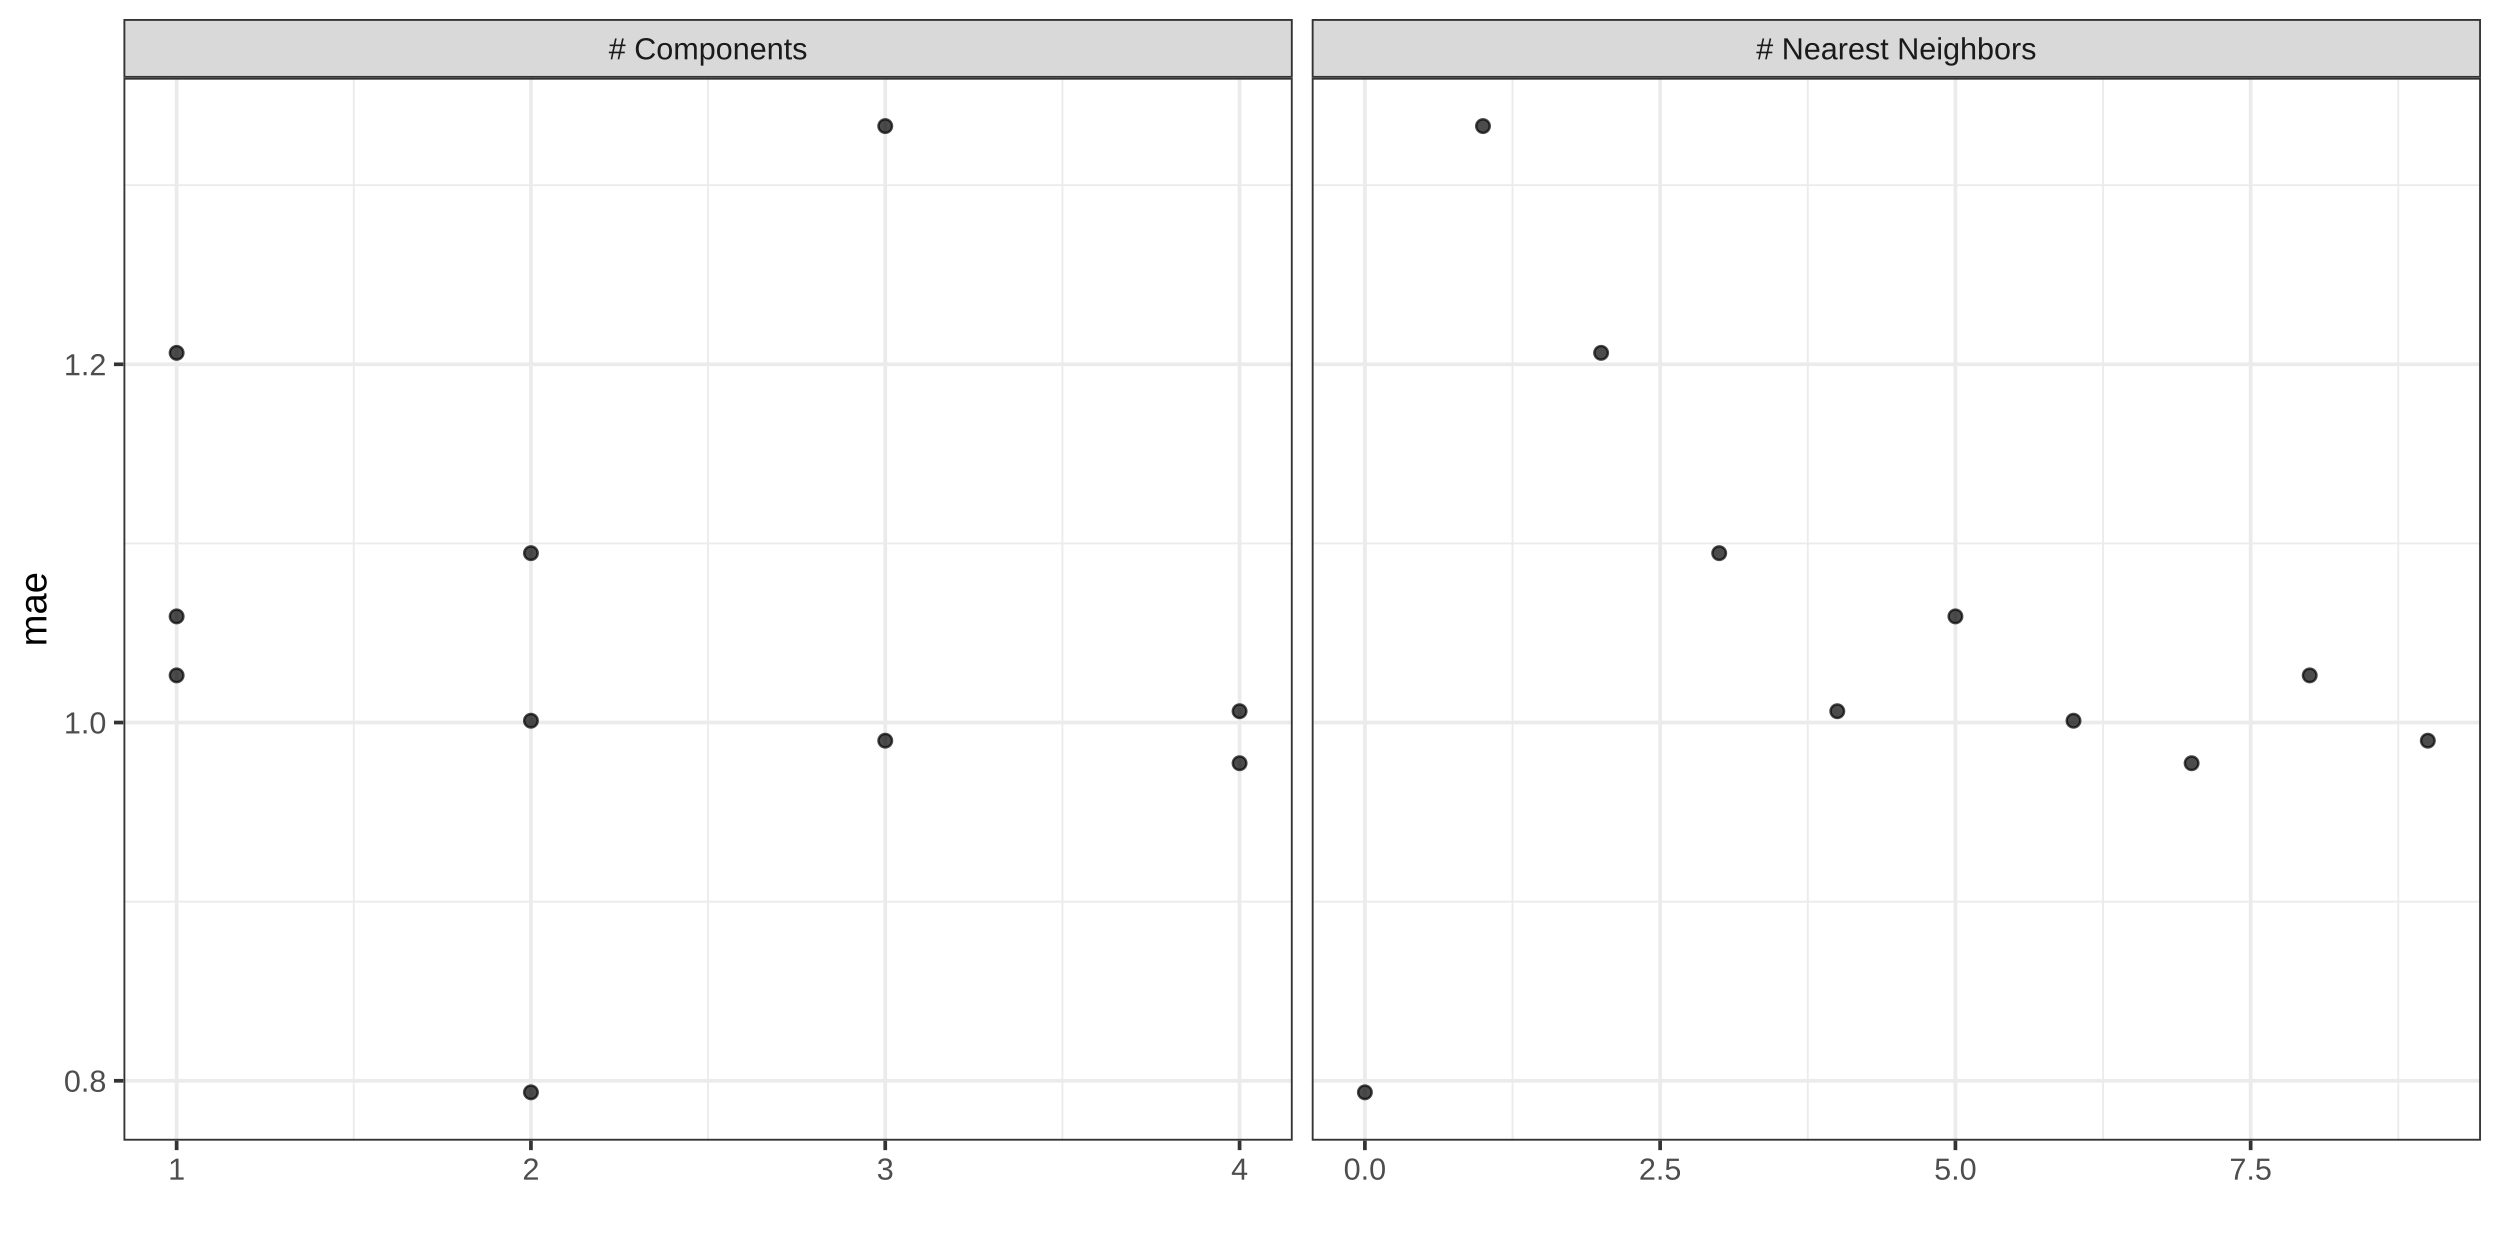
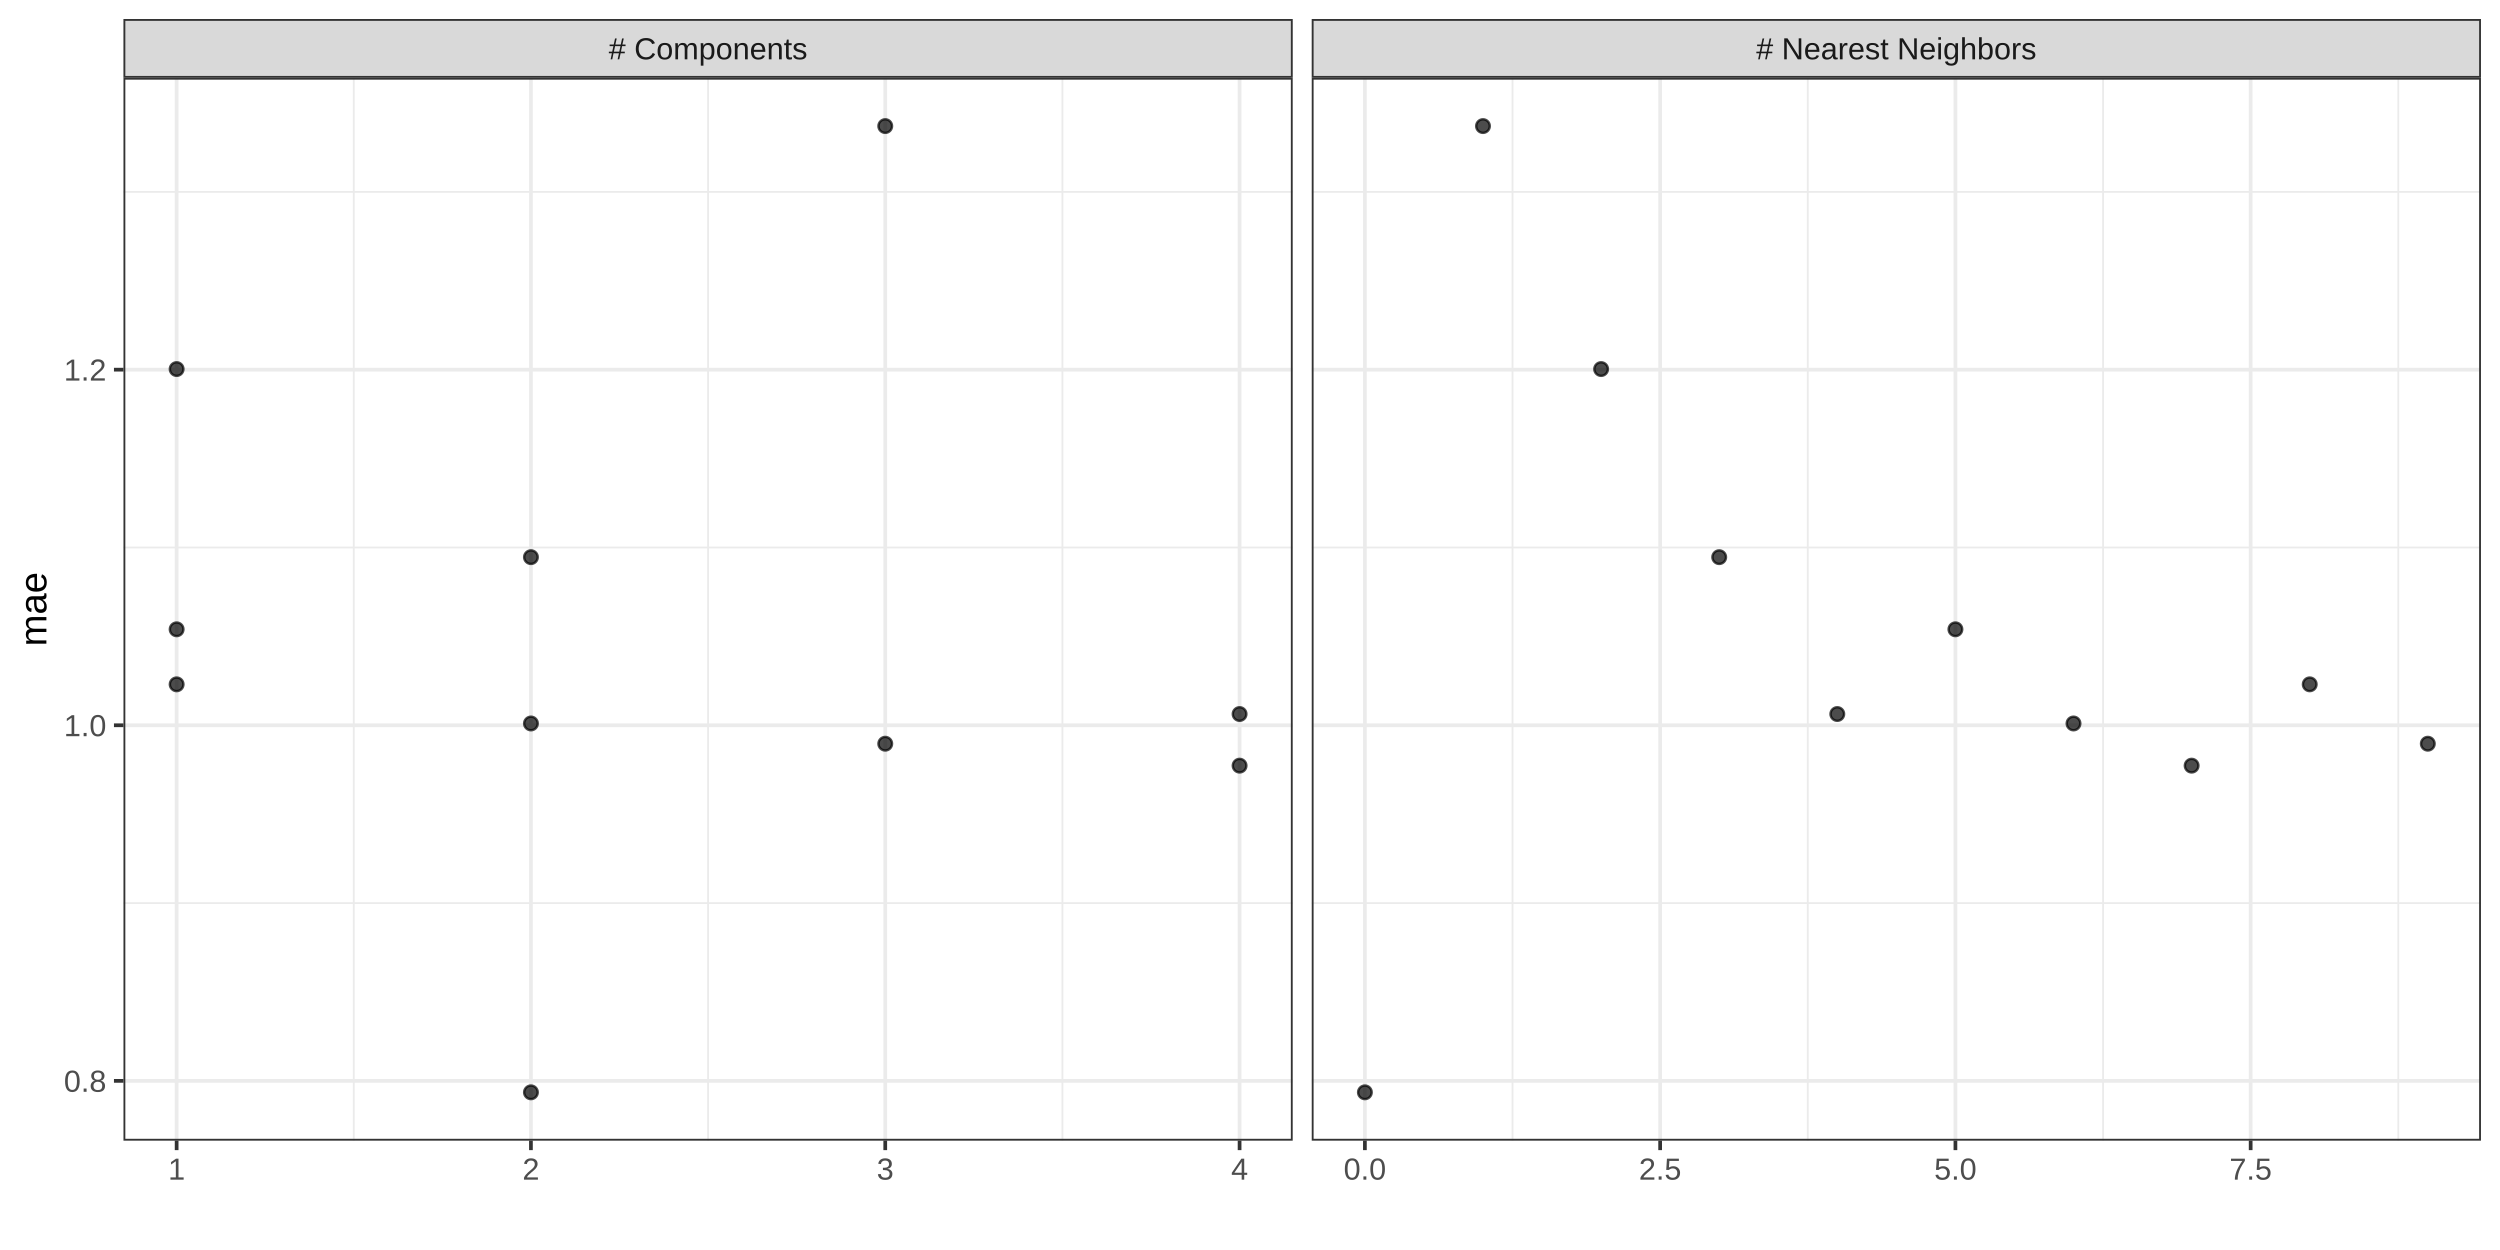
<svg xmlns="http://www.w3.org/2000/svg" width="720.00pt" height="360.00pt" viewBox="0 0 720.00 360.00">
  <g class="svglite">
    <defs>
      <style type="text/css">
    .svglite line, .svglite polyline, .svglite polygon, .svglite path, .svglite rect, .svglite circle {
      fill: none;
      stroke: #000000;
      stroke-linecap: round;
      stroke-linejoin: round;
      stroke-miterlimit: 10.00;
    }
    .svglite text {
      white-space: pre;
    }
    .svglite g.glyphgroup path {
      fill: inherit;
      stroke: none;
    }
  </style>
    </defs>
    <rect width="100%" height="100%" style="stroke: none; fill: #FFFFFF;" />
    <defs>
      <clipPath id="cpMC4wMHw3MjAuMDB8MC4wMHwzNjAuMDA=">
        <rect x="0.00" y="0.00" width="720.00" height="360.00" />
      </clipPath>
    </defs>
    <g clip-path="url(#cpMC4wMHw3MjAuMDB8MC4wMHwzNjAuMDA=)">
      <rect x="0.00" y="0.00" width="720.00" height="360.00" style="stroke-width: 1.07; stroke: #FFFFFF; fill: #FFFFFF;" />
    </g>
    <defs>
      <clipPath id="cpMzUuNTZ8MzcyLjMwfDIyLjQwfDMyOC41MA==">
        <rect x="35.56" y="22.40" width="336.74" height="306.11" />
      </clipPath>
    </defs>
    <g clip-path="url(#cpMzUuNTZ8MzcyLjMwfDIyLjQwfDMyOC41MA==)">
      <rect x="35.56" y="22.40" width="336.74" height="306.11" style="stroke-width: 1.07; stroke: none; fill: #FFFFFF;" />
-       <polyline points="35.56,259.68 372.30,259.68 " style="stroke-width: 0.53; stroke: #EBEBEB; stroke-linecap: butt;" />
-       <polyline points="35.56,156.51 372.30,156.51 " style="stroke-width: 0.53; stroke: #EBEBEB; stroke-linecap: butt;" />
-       <polyline points="35.56,53.33 372.30,53.33 " style="stroke-width: 0.53; stroke: #EBEBEB; stroke-linecap: butt;" />
+       <polyline points="35.56,260.09 372.30,260.09 " style="stroke-width: 0.53; stroke: #EBEBEB; stroke-linecap: butt;" />
+       <polyline points="35.56,157.68 372.30,157.68 " style="stroke-width: 0.53; stroke: #EBEBEB; stroke-linecap: butt;" />
+       <polyline points="35.56,55.27 372.30,55.27 " style="stroke-width: 0.53; stroke: #EBEBEB; stroke-linecap: butt;" />
      <polyline points="101.89,328.50 101.89,22.40 " style="stroke-width: 0.53; stroke: #EBEBEB; stroke-linecap: butt;" />
      <polyline points="203.93,328.50 203.93,22.40 " style="stroke-width: 0.53; stroke: #EBEBEB; stroke-linecap: butt;" />
      <polyline points="305.98,328.50 305.98,22.40 " style="stroke-width: 0.53; stroke: #EBEBEB; stroke-linecap: butt;" />
-       <polyline points="35.56,311.27 372.30,311.27 " style="stroke-width: 1.07; stroke: #EBEBEB; stroke-linecap: butt;" />
-       <polyline points="35.56,208.09 372.30,208.09 " style="stroke-width: 1.07; stroke: #EBEBEB; stroke-linecap: butt;" />
-       <polyline points="35.56,104.92 372.30,104.92 " style="stroke-width: 1.07; stroke: #EBEBEB; stroke-linecap: butt;" />
+       <polyline points="35.56,311.29 372.30,311.29 " style="stroke-width: 1.07; stroke: #EBEBEB; stroke-linecap: butt;" />
+       <polyline points="35.56,208.88 372.30,208.88 " style="stroke-width: 1.07; stroke: #EBEBEB; stroke-linecap: butt;" />
+       <polyline points="35.56,106.47 372.30,106.47 " style="stroke-width: 1.07; stroke: #EBEBEB; stroke-linecap: butt;" />
      <polyline points="50.87,328.50 50.87,22.40 " style="stroke-width: 1.07; stroke: #EBEBEB; stroke-linecap: butt;" />
      <polyline points="152.91,328.50 152.91,22.40 " style="stroke-width: 1.07; stroke: #EBEBEB; stroke-linecap: butt;" />
      <polyline points="254.95,328.50 254.95,22.40 " style="stroke-width: 1.07; stroke: #EBEBEB; stroke-linecap: butt;" />
      <polyline points="357.00,328.50 357.00,22.40 " style="stroke-width: 1.07; stroke: #EBEBEB; stroke-linecap: butt;" />
-       <circle cx="50.87" cy="101.62" r="1.95" style="stroke-width: 0.71; stroke: #000000; stroke-opacity: 0.70; fill: #000000; fill-opacity: 0.70;" />
-       <circle cx="50.87" cy="177.52" r="1.95" style="stroke-width: 0.71; stroke: #000000; stroke-opacity: 0.70; fill: #000000; fill-opacity: 0.70;" />
-       <circle cx="50.87" cy="194.51" r="1.95" style="stroke-width: 0.71; stroke: #000000; stroke-opacity: 0.70; fill: #000000; fill-opacity: 0.70;" />
+       <circle cx="50.87" cy="106.29" r="1.95" style="stroke-width: 0.71; stroke: #000000; stroke-opacity: 0.70; fill: #000000; fill-opacity: 0.70;" />
+       <circle cx="50.87" cy="181.24" r="1.95" style="stroke-width: 0.71; stroke: #000000; stroke-opacity: 0.70; fill: #000000; fill-opacity: 0.70;" />
+       <circle cx="50.87" cy="197.09" r="1.95" style="stroke-width: 0.71; stroke: #000000; stroke-opacity: 0.70; fill: #000000; fill-opacity: 0.70;" />
      <circle cx="152.91" cy="314.59" r="1.95" style="stroke-width: 0.71; stroke: #000000; stroke-opacity: 0.70; fill: #000000; fill-opacity: 0.70;" />
-       <circle cx="152.91" cy="159.31" r="1.95" style="stroke-width: 0.71; stroke: #000000; stroke-opacity: 0.70; fill: #000000; fill-opacity: 0.70;" />
-       <circle cx="152.91" cy="207.57" r="1.95" style="stroke-width: 0.71; stroke: #000000; stroke-opacity: 0.70; fill: #000000; fill-opacity: 0.70;" />
+       <circle cx="152.91" cy="160.46" r="1.95" style="stroke-width: 0.71; stroke: #000000; stroke-opacity: 0.70; fill: #000000; fill-opacity: 0.70;" />
+       <circle cx="152.91" cy="208.36" r="1.95" style="stroke-width: 0.71; stroke: #000000; stroke-opacity: 0.70; fill: #000000; fill-opacity: 0.70;" />
      <circle cx="254.95" cy="36.31" r="1.95" style="stroke-width: 0.71; stroke: #000000; stroke-opacity: 0.70; fill: #000000; fill-opacity: 0.70;" />
-       <circle cx="254.95" cy="213.32" r="1.95" style="stroke-width: 0.71; stroke: #000000; stroke-opacity: 0.70; fill: #000000; fill-opacity: 0.70;" />
-       <circle cx="357.00" cy="204.83" r="1.95" style="stroke-width: 0.71; stroke: #000000; stroke-opacity: 0.70; fill: #000000; fill-opacity: 0.70;" />
-       <circle cx="357.00" cy="219.81" r="1.95" style="stroke-width: 0.71; stroke: #000000; stroke-opacity: 0.70; fill: #000000; fill-opacity: 0.70;" />
+       <circle cx="254.95" cy="214.19" r="1.95" style="stroke-width: 0.71; stroke: #000000; stroke-opacity: 0.70; fill: #000000; fill-opacity: 0.70;" />
+       <circle cx="357.00" cy="205.64" r="1.95" style="stroke-width: 0.71; stroke: #000000; stroke-opacity: 0.70; fill: #000000; fill-opacity: 0.70;" />
+       <circle cx="357.00" cy="220.51" r="1.95" style="stroke-width: 0.71; stroke: #000000; stroke-opacity: 0.70; fill: #000000; fill-opacity: 0.70;" />
      <rect x="35.56" y="22.40" width="336.74" height="306.11" style="stroke-width: 1.07; stroke: #333333;" />
    </g>
    <g clip-path="url(#cpMC4wMHw3MjAuMDB8MC4wMHwzNjAuMDA=)">
</g>
    <defs>
      <clipPath id="cpMzc3Ljc4fDcxNC41MnwyMi40MHwzMjguNTA=">
        <rect x="377.78" y="22.40" width="336.74" height="306.11" />
      </clipPath>
    </defs>
    <g clip-path="url(#cpMzc3Ljc4fDcxNC41MnwyMi40MHwzMjguNTA=)">
      <rect x="377.78" y="22.40" width="336.74" height="306.11" style="stroke-width: 1.07; stroke: none; fill: #FFFFFF;" />
-       <polyline points="377.78,259.68 714.52,259.68 " style="stroke-width: 0.53; stroke: #EBEBEB; stroke-linecap: butt;" />
-       <polyline points="377.78,156.51 714.52,156.51 " style="stroke-width: 0.53; stroke: #EBEBEB; stroke-linecap: butt;" />
-       <polyline points="377.78,53.33 714.52,53.33 " style="stroke-width: 0.53; stroke: #EBEBEB; stroke-linecap: butt;" />
+       <polyline points="377.78,260.09 714.52,260.09 " style="stroke-width: 0.53; stroke: #EBEBEB; stroke-linecap: butt;" />
+       <polyline points="377.78,157.68 714.52,157.68 " style="stroke-width: 0.53; stroke: #EBEBEB; stroke-linecap: butt;" />
+       <polyline points="377.78,55.27 714.52,55.27 " style="stroke-width: 0.53; stroke: #EBEBEB; stroke-linecap: butt;" />
      <polyline points="435.61,328.50 435.61,22.40 " style="stroke-width: 0.53; stroke: #EBEBEB; stroke-linecap: butt;" />
      <polyline points="520.64,328.50 520.64,22.40 " style="stroke-width: 0.53; stroke: #EBEBEB; stroke-linecap: butt;" />
      <polyline points="605.68,328.50 605.68,22.40 " style="stroke-width: 0.53; stroke: #EBEBEB; stroke-linecap: butt;" />
      <polyline points="690.71,328.50 690.71,22.40 " style="stroke-width: 0.53; stroke: #EBEBEB; stroke-linecap: butt;" />
-       <polyline points="377.78,311.27 714.52,311.27 " style="stroke-width: 1.07; stroke: #EBEBEB; stroke-linecap: butt;" />
-       <polyline points="377.78,208.09 714.52,208.09 " style="stroke-width: 1.07; stroke: #EBEBEB; stroke-linecap: butt;" />
-       <polyline points="377.78,104.92 714.52,104.92 " style="stroke-width: 1.07; stroke: #EBEBEB; stroke-linecap: butt;" />
+       <polyline points="377.78,311.29 714.52,311.29 " style="stroke-width: 1.07; stroke: #EBEBEB; stroke-linecap: butt;" />
+       <polyline points="377.78,208.88 714.52,208.88 " style="stroke-width: 1.07; stroke: #EBEBEB; stroke-linecap: butt;" />
+       <polyline points="377.78,106.47 714.52,106.47 " style="stroke-width: 1.07; stroke: #EBEBEB; stroke-linecap: butt;" />
      <polyline points="393.09,328.50 393.09,22.40 " style="stroke-width: 1.07; stroke: #EBEBEB; stroke-linecap: butt;" />
      <polyline points="478.12,328.50 478.12,22.40 " style="stroke-width: 1.07; stroke: #EBEBEB; stroke-linecap: butt;" />
      <polyline points="563.16,328.50 563.16,22.40 " style="stroke-width: 1.07; stroke: #EBEBEB; stroke-linecap: butt;" />
      <polyline points="648.19,328.50 648.19,22.40 " style="stroke-width: 1.07; stroke: #EBEBEB; stroke-linecap: butt;" />
-       <circle cx="461.12" cy="101.62" r="1.95" style="stroke-width: 0.71; stroke: #000000; stroke-opacity: 0.70; fill: #000000; fill-opacity: 0.70;" />
-       <circle cx="563.16" cy="177.52" r="1.95" style="stroke-width: 0.71; stroke: #000000; stroke-opacity: 0.70; fill: #000000; fill-opacity: 0.70;" />
-       <circle cx="665.20" cy="194.51" r="1.95" style="stroke-width: 0.71; stroke: #000000; stroke-opacity: 0.70; fill: #000000; fill-opacity: 0.70;" />
+       <circle cx="461.12" cy="106.29" r="1.95" style="stroke-width: 0.71; stroke: #000000; stroke-opacity: 0.70; fill: #000000; fill-opacity: 0.70;" />
+       <circle cx="563.16" cy="181.24" r="1.95" style="stroke-width: 0.71; stroke: #000000; stroke-opacity: 0.70; fill: #000000; fill-opacity: 0.70;" />
+       <circle cx="665.20" cy="197.09" r="1.95" style="stroke-width: 0.71; stroke: #000000; stroke-opacity: 0.70; fill: #000000; fill-opacity: 0.70;" />
      <circle cx="393.09" cy="314.59" r="1.95" style="stroke-width: 0.71; stroke: #000000; stroke-opacity: 0.70; fill: #000000; fill-opacity: 0.70;" />
-       <circle cx="495.13" cy="159.31" r="1.95" style="stroke-width: 0.71; stroke: #000000; stroke-opacity: 0.70; fill: #000000; fill-opacity: 0.70;" />
-       <circle cx="597.17" cy="207.57" r="1.95" style="stroke-width: 0.71; stroke: #000000; stroke-opacity: 0.70; fill: #000000; fill-opacity: 0.70;" />
+       <circle cx="495.13" cy="160.46" r="1.95" style="stroke-width: 0.71; stroke: #000000; stroke-opacity: 0.70; fill: #000000; fill-opacity: 0.70;" />
+       <circle cx="597.17" cy="208.36" r="1.95" style="stroke-width: 0.71; stroke: #000000; stroke-opacity: 0.70; fill: #000000; fill-opacity: 0.70;" />
      <circle cx="427.10" cy="36.31" r="1.95" style="stroke-width: 0.71; stroke: #000000; stroke-opacity: 0.70; fill: #000000; fill-opacity: 0.70;" />
-       <circle cx="699.21" cy="213.32" r="1.95" style="stroke-width: 0.71; stroke: #000000; stroke-opacity: 0.70; fill: #000000; fill-opacity: 0.70;" />
-       <circle cx="529.14" cy="204.83" r="1.95" style="stroke-width: 0.71; stroke: #000000; stroke-opacity: 0.70; fill: #000000; fill-opacity: 0.70;" />
-       <circle cx="631.19" cy="219.81" r="1.95" style="stroke-width: 0.71; stroke: #000000; stroke-opacity: 0.70; fill: #000000; fill-opacity: 0.70;" />
+       <circle cx="699.21" cy="214.19" r="1.95" style="stroke-width: 0.71; stroke: #000000; stroke-opacity: 0.70; fill: #000000; fill-opacity: 0.70;" />
+       <circle cx="529.14" cy="205.64" r="1.95" style="stroke-width: 0.71; stroke: #000000; stroke-opacity: 0.70; fill: #000000; fill-opacity: 0.70;" />
+       <circle cx="631.19" cy="220.51" r="1.95" style="stroke-width: 0.71; stroke: #000000; stroke-opacity: 0.70; fill: #000000; fill-opacity: 0.70;" />
      <rect x="377.78" y="22.40" width="336.74" height="306.11" style="stroke-width: 1.07; stroke: #333333;" />
    </g>
    <g clip-path="url(#cpMC4wMHw3MjAuMDB8MC4wMHwzNjAuMDA=)">
</g>
    <defs>
      <clipPath id="cpMzUuNTZ8MzcyLjMwfDUuNDh8MjIuNDA=">
        <rect x="35.56" y="5.48" width="336.74" height="16.92" />
      </clipPath>
    </defs>
    <g clip-path="url(#cpMzUuNTZ8MzcyLjMwfDUuNDh8MjIuNDA=)">
      <rect x="35.56" y="5.48" width="336.74" height="16.92" style="stroke-width: 1.07; stroke: #333333; fill: #D9D9D9;" />
      <text x="203.93" y="17.09" text-anchor="middle" style="font-size: 8.80px;fill: #1A1A1A; font-family: &quot;Arial&quot;;" textLength="57.20px" lengthAdjust="spacingAndGlyphs"># Components</text>
    </g>
    <g clip-path="url(#cpMC4wMHw3MjAuMDB8MC4wMHwzNjAuMDA=)">
</g>
    <defs>
      <clipPath id="cpMzc3Ljc4fDcxNC41Mnw1LjQ4fDIyLjQw">
        <rect x="377.78" y="5.48" width="336.74" height="16.92" />
      </clipPath>
    </defs>
    <g clip-path="url(#cpMzc3Ljc4fDcxNC41Mnw1LjQ4fDIyLjQw)">
      <rect x="377.78" y="5.48" width="336.74" height="16.92" style="stroke-width: 1.07; stroke: #333333; fill: #D9D9D9;" />
      <text x="546.15" y="17.09" text-anchor="middle" style="font-size: 8.80px;fill: #1A1A1A; font-family: &quot;Arial&quot;;" textLength="80.66px" lengthAdjust="spacingAndGlyphs"># Nearest Neighbors</text>
    </g>
    <g clip-path="url(#cpMC4wMHw3MjAuMDB8MC4wMHwzNjAuMDA=)">
      <polyline points="50.87,331.24 50.87,328.50 " style="stroke-width: 1.07; stroke: #333333; stroke-linecap: butt;" />
      <polyline points="152.91,331.24 152.91,328.50 " style="stroke-width: 1.07; stroke: #333333; stroke-linecap: butt;" />
      <polyline points="254.95,331.24 254.95,328.50 " style="stroke-width: 1.07; stroke: #333333; stroke-linecap: butt;" />
      <polyline points="357.00,331.24 357.00,328.50 " style="stroke-width: 1.07; stroke: #333333; stroke-linecap: butt;" />
      <text x="50.87" y="339.74" text-anchor="middle" style="font-size: 8.80px;fill: #4D4D4D; font-family: &quot;Arial&quot;;" textLength="4.89px" lengthAdjust="spacingAndGlyphs">1</text>
      <text x="152.91" y="339.74" text-anchor="middle" style="font-size: 8.80px;fill: #4D4D4D; font-family: &quot;Arial&quot;;" textLength="4.89px" lengthAdjust="spacingAndGlyphs">2</text>
      <text x="254.95" y="339.74" text-anchor="middle" style="font-size: 8.80px;fill: #4D4D4D; font-family: &quot;Arial&quot;;" textLength="4.89px" lengthAdjust="spacingAndGlyphs">3</text>
      <text x="357.00" y="339.74" text-anchor="middle" style="font-size: 8.80px;fill: #4D4D4D; font-family: &quot;Arial&quot;;" textLength="4.89px" lengthAdjust="spacingAndGlyphs">4</text>
      <polyline points="393.09,331.24 393.09,328.50 " style="stroke-width: 1.07; stroke: #333333; stroke-linecap: butt;" />
      <polyline points="478.12,331.24 478.12,328.50 " style="stroke-width: 1.07; stroke: #333333; stroke-linecap: butt;" />
      <polyline points="563.16,331.24 563.16,328.50 " style="stroke-width: 1.07; stroke: #333333; stroke-linecap: butt;" />
      <polyline points="648.19,331.24 648.19,328.50 " style="stroke-width: 1.07; stroke: #333333; stroke-linecap: butt;" />
      <text x="393.09" y="339.74" text-anchor="middle" style="font-size: 8.80px;fill: #4D4D4D; font-family: &quot;Arial&quot;;" textLength="12.22px" lengthAdjust="spacingAndGlyphs">0.0</text>
      <text x="478.12" y="339.74" text-anchor="middle" style="font-size: 8.80px;fill: #4D4D4D; font-family: &quot;Arial&quot;;" textLength="12.22px" lengthAdjust="spacingAndGlyphs">2.5</text>
      <text x="563.16" y="339.74" text-anchor="middle" style="font-size: 8.80px;fill: #4D4D4D; font-family: &quot;Arial&quot;;" textLength="12.22px" lengthAdjust="spacingAndGlyphs">5.0</text>
      <text x="648.19" y="339.74" text-anchor="middle" style="font-size: 8.80px;fill: #4D4D4D; font-family: &quot;Arial&quot;;" textLength="12.22px" lengthAdjust="spacingAndGlyphs">7.5</text>
-       <text x="30.63" y="314.42" text-anchor="end" style="font-size: 8.80px;fill: #4D4D4D; font-family: &quot;Arial&quot;;" textLength="12.22px" lengthAdjust="spacingAndGlyphs">0.8</text>
-       <text x="30.63" y="211.24" text-anchor="end" style="font-size: 8.80px;fill: #4D4D4D; font-family: &quot;Arial&quot;;" textLength="12.22px" lengthAdjust="spacingAndGlyphs">1.0</text>
-       <text x="30.63" y="108.07" text-anchor="end" style="font-size: 8.80px;fill: #4D4D4D; font-family: &quot;Arial&quot;;" textLength="12.22px" lengthAdjust="spacingAndGlyphs">1.2</text>
-       <polyline points="32.82,311.27 35.56,311.27 " style="stroke-width: 1.07; stroke: #333333; stroke-linecap: butt;" />
-       <polyline points="32.82,208.09 35.56,208.09 " style="stroke-width: 1.07; stroke: #333333; stroke-linecap: butt;" />
-       <polyline points="32.82,104.92 35.56,104.92 " style="stroke-width: 1.07; stroke: #333333; stroke-linecap: butt;" />
+       <text x="30.63" y="314.44" text-anchor="end" style="font-size: 8.80px;fill: #4D4D4D; font-family: &quot;Arial&quot;;" textLength="12.22px" lengthAdjust="spacingAndGlyphs">0.8</text>
+       <text x="30.63" y="212.03" text-anchor="end" style="font-size: 8.80px;fill: #4D4D4D; font-family: &quot;Arial&quot;;" textLength="12.22px" lengthAdjust="spacingAndGlyphs">1.0</text>
+       <text x="30.63" y="109.62" text-anchor="end" style="font-size: 8.80px;fill: #4D4D4D; font-family: &quot;Arial&quot;;" textLength="12.22px" lengthAdjust="spacingAndGlyphs">1.2</text>
+       <polyline points="32.82,311.29 35.56,311.29 " style="stroke-width: 1.07; stroke: #333333; stroke-linecap: butt;" />
+       <polyline points="32.82,208.88 35.56,208.88 " style="stroke-width: 1.07; stroke: #333333; stroke-linecap: butt;" />
+       <polyline points="32.82,106.47 35.56,106.47 " style="stroke-width: 1.07; stroke: #333333; stroke-linecap: butt;" />
      <text transform="translate(13.36,175.45) rotate(-90)" text-anchor="middle" style="font-size: 11.00px; font-family: &quot;Arial&quot;;" textLength="21.41px" lengthAdjust="spacingAndGlyphs">mae</text>
    </g>
  </g>
</svg>
